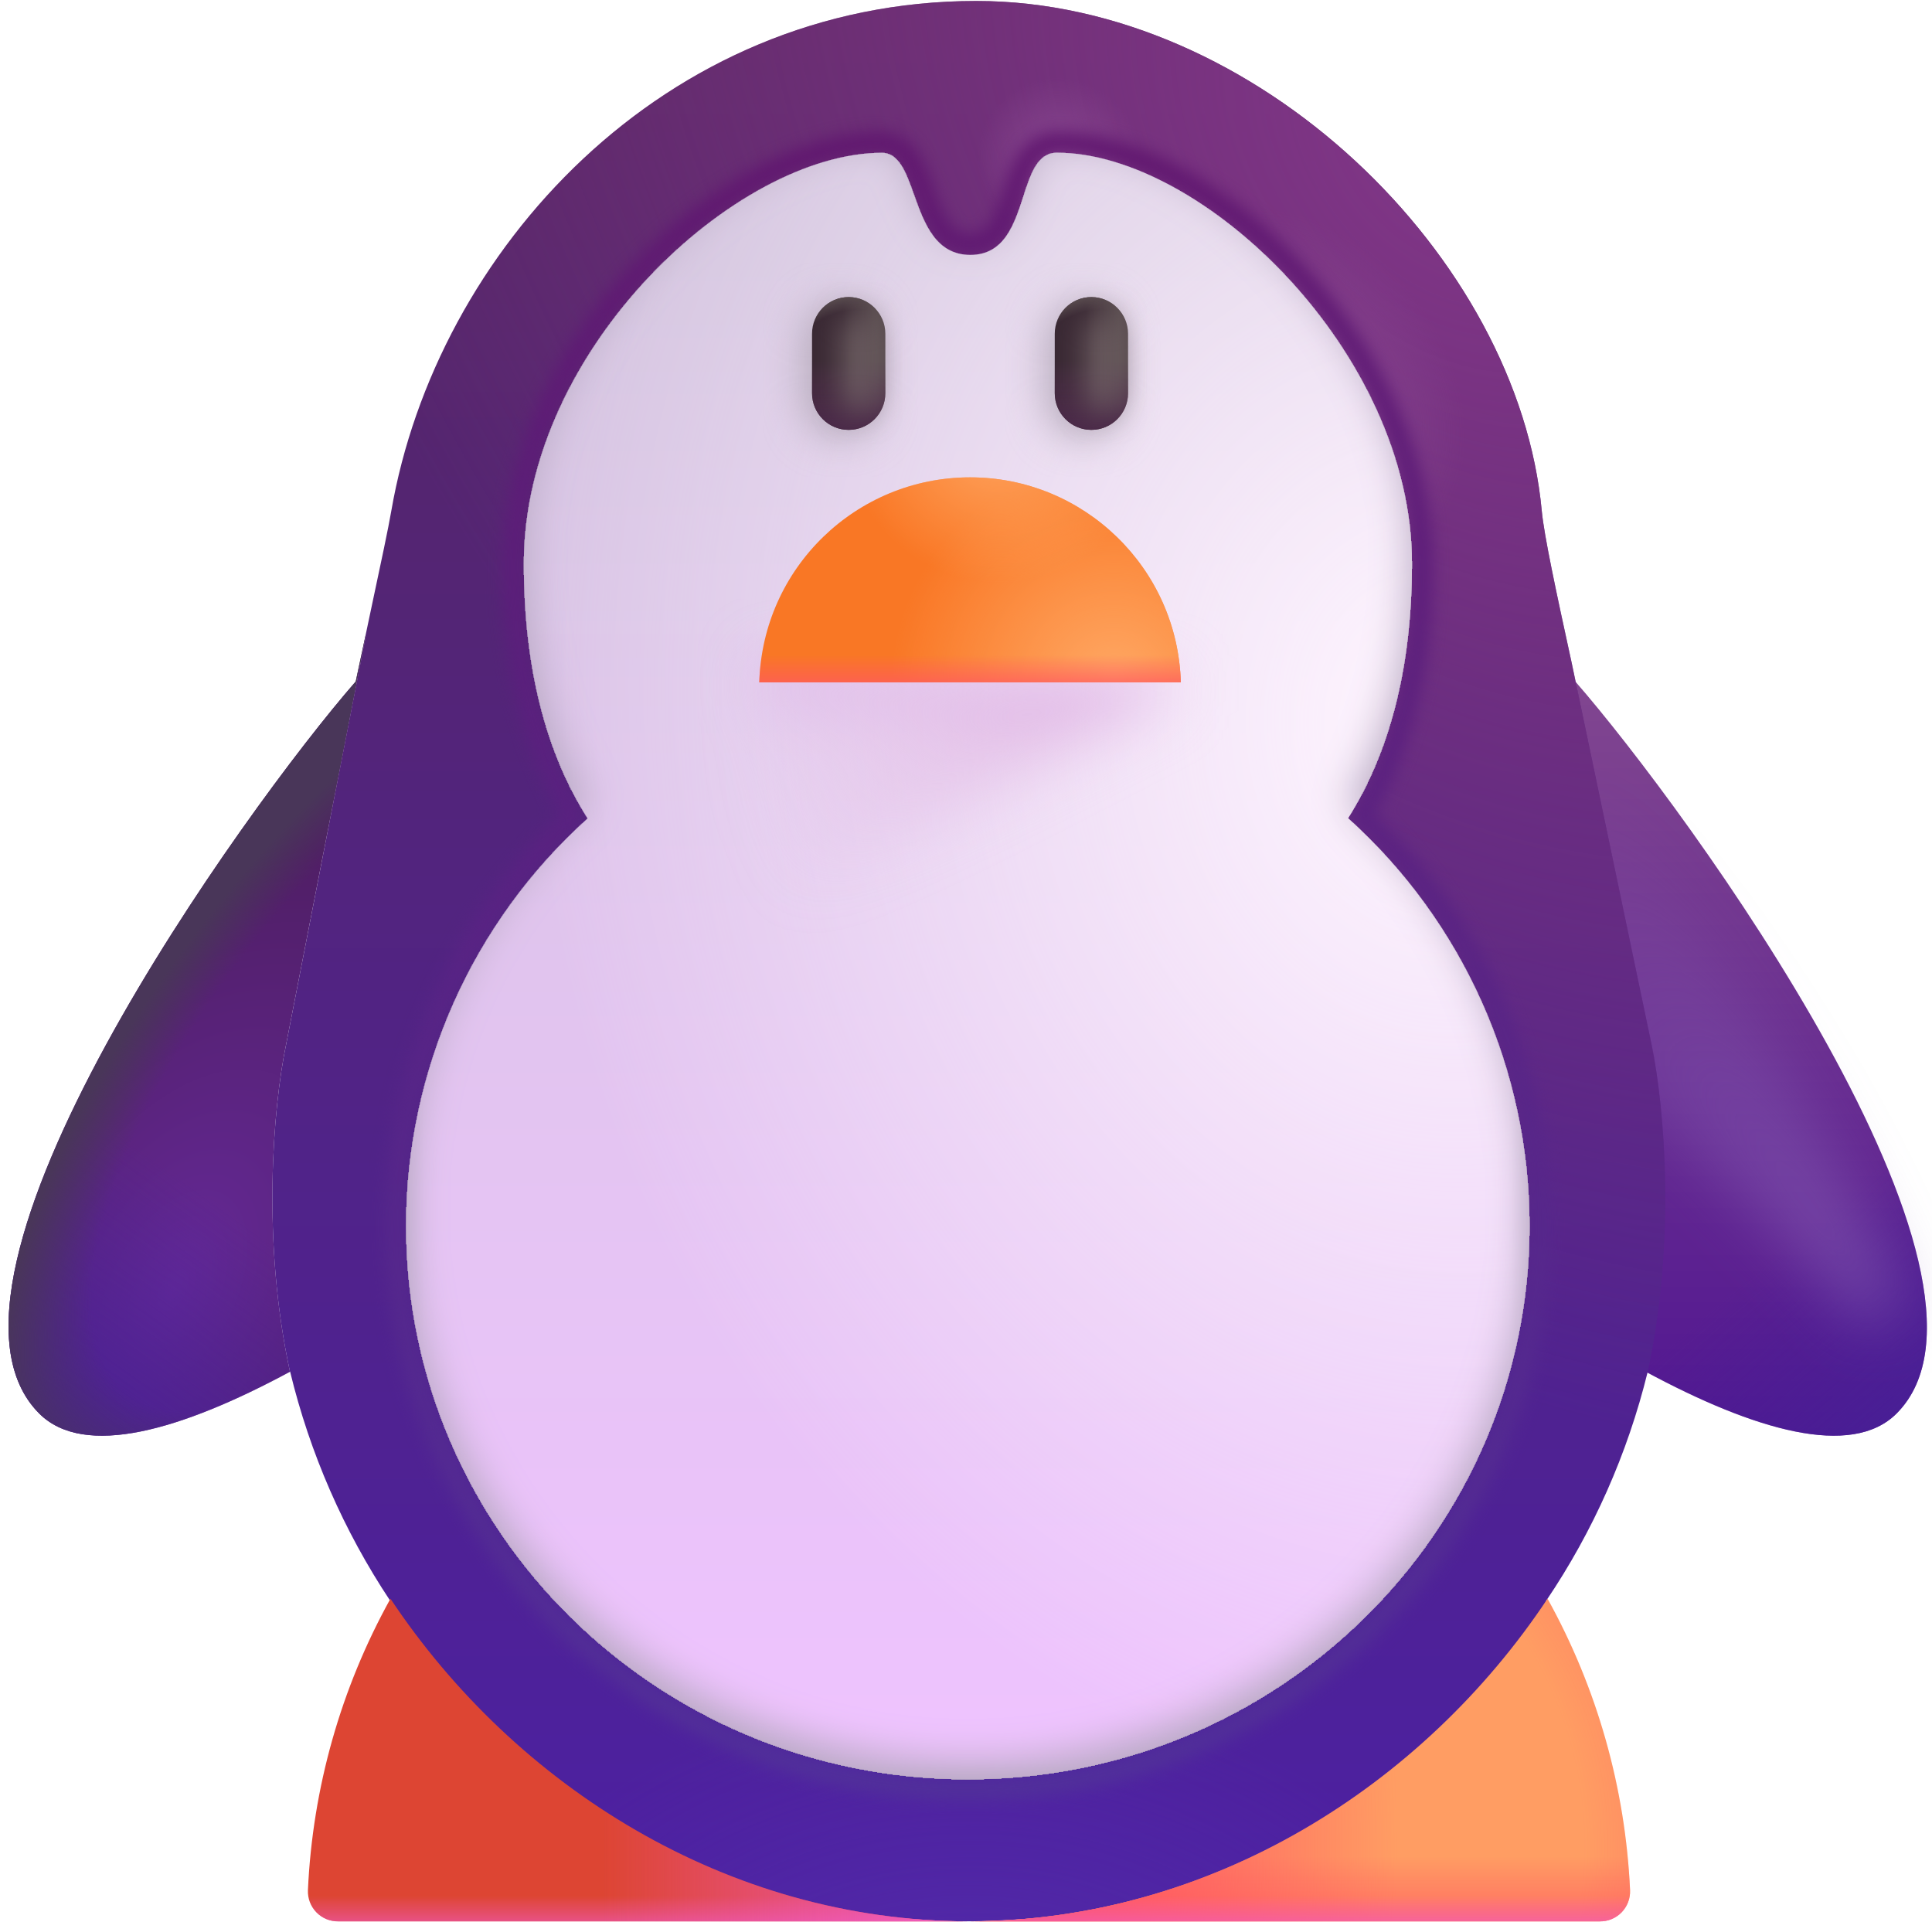
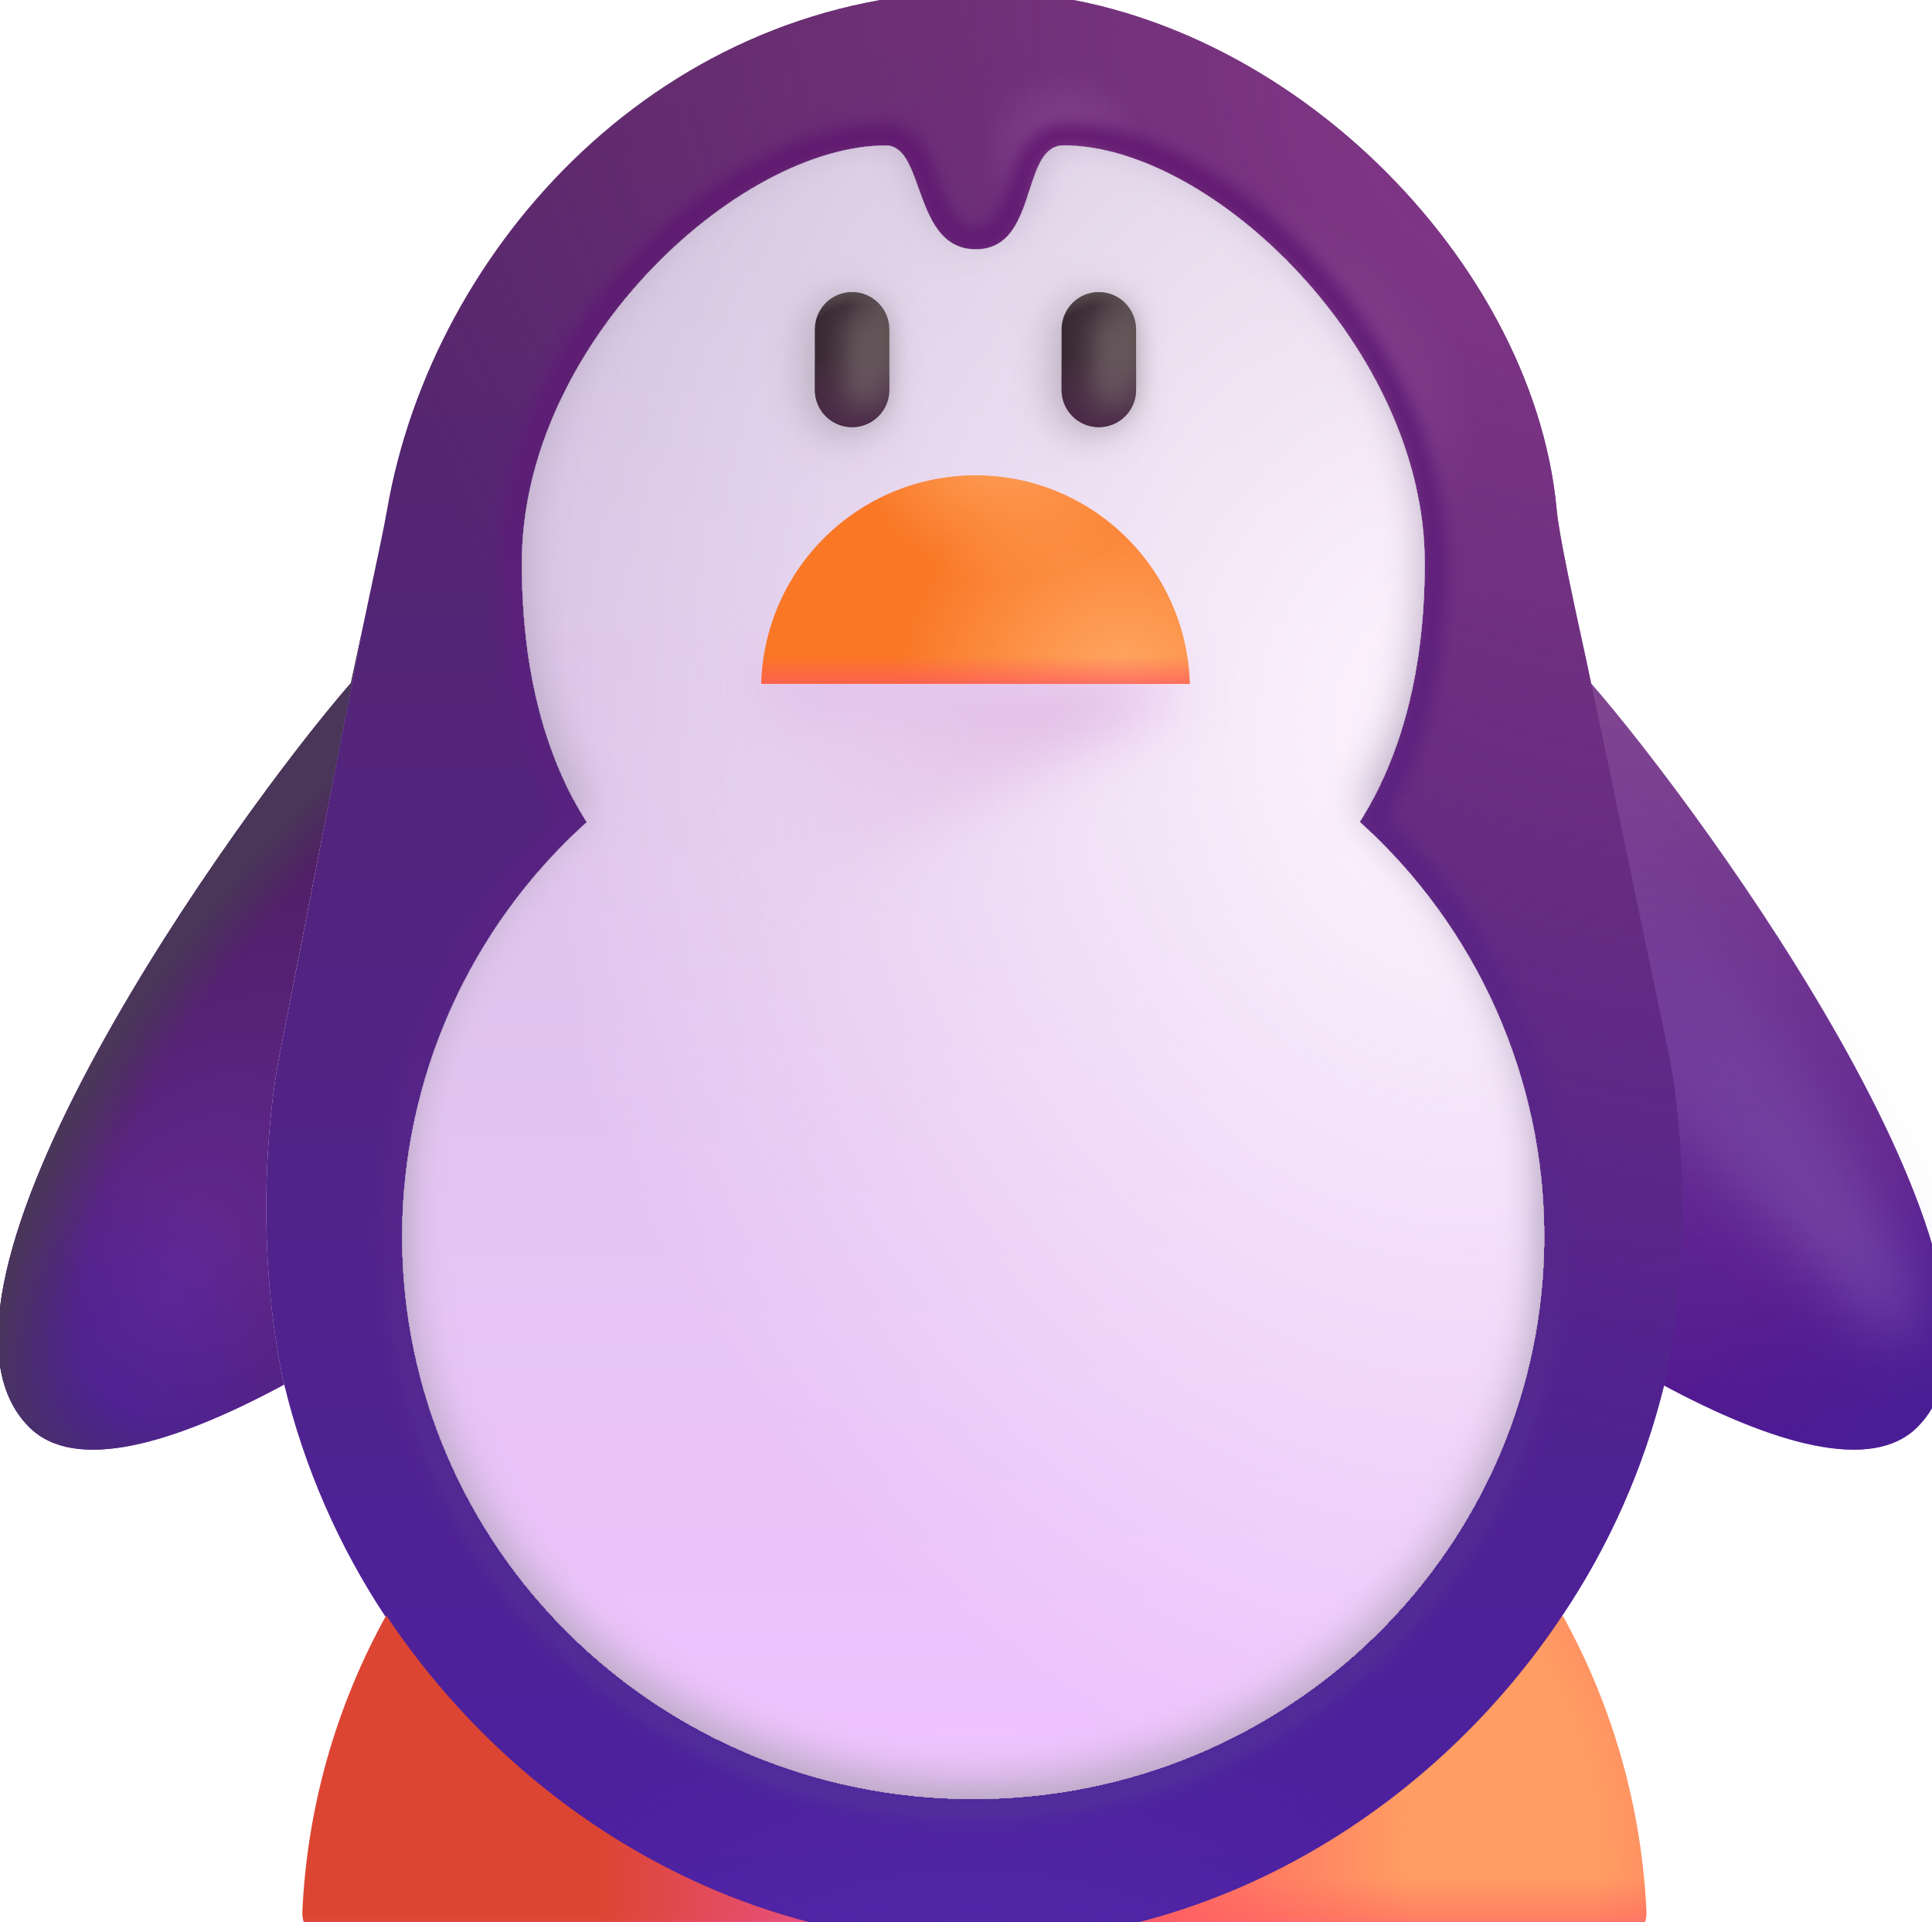
- <svg xmlns="http://www.w3.org/2000/svg" viewBox="4.00 6.12 23.88 23.75">
+ <svg xmlns="http://www.w3.org/2000/svg" viewBox="4.13 6.24 23.49 23.36">
  <g fill="none">
    <path fill="url(#penguin-iwycgOd)" d="M7.584 23.075c-1.34.722-2.542 1.073-3.099.516c-1.651-1.65 2.542-7.477 3.912-9.048l.12-.564h.004l-.984 5.047c-.165.793-.3 2.445.047 4.049" />
    <path fill="url(#penguin-i8681Rh)" d="M7.584 23.075c-1.34.722-2.542 1.073-3.099.516c-1.651-1.65 2.542-7.477 3.912-9.048l.12-.564h.004l-.984 5.047c-.165.793-.3 2.445.047 4.049" />
    <path fill="url(#penguin-iWxFlQc)" d="M7.584 23.075c-1.34.722-2.542 1.073-3.099.516c-1.651-1.65 2.542-7.477 3.912-9.048l.12-.564h.004l-.984 5.047c-.165.793-.3 2.445.047 4.049" />
    <path fill="url(#penguin-iWZcHrB)" d="M24.342 23.075c1.341.722 2.543 1.073 3.1.516c1.65-1.65-2.6-7.477-3.971-9.048c.07.394.774 3.74.919 4.483c.164.793.3 2.445-.048 4.049" />
    <path fill="url(#penguin-iiRdRto)" d="M24.342 23.075c1.341.722 2.543 1.073 3.1.516c1.65-1.65-2.6-7.477-3.971-9.048c.07.394.774 3.74.919 4.483c.164.793.3 2.445-.048 4.049" />
    <g filter="url(#penguin-i3OXTTi)">
      <path fill="url(#penguin-iMEN6ic)" fill-opacity=".75" d="M27.425 22.142c-1.088-2.856-3.33-5.85-4.185-6.897l-.531 3.313c.845.496 2.955 2.395 4.277 3.828c.186.202.536.013.438-.244" />
    </g>
    <path fill="url(#penguin-iBL3wzc)" d="M16.067 6.132c3.46 0 6.702 3.17 6.99 6.306c.028.298.176.99.37 1.878l.986 4.71c.165.793.301 2.448-.048 4.053a8.8 8.8 0 0 1-1.253 2.825l-.264 3.068s-5.133.922-6.995.895c-1.784-.025-6.72-.895-6.72-.895l-.311-3.068a8.9 8.9 0 0 1-1.236-2.83h-.002c-.348-1.603-.212-3.256-.047-4.048l.984-5.046l-.004-.001l.076-.36c.119-.557.208-.977.243-1.181c.553-3.207 3.363-6.306 7.23-6.306" />
    <path fill="url(#penguin-iPfwUee)" d="M16.067 6.132c3.46 0 6.702 3.17 6.99 6.306c.028.298.176.99.37 1.878l.986 4.71c.165.793.301 2.448-.048 4.053a8.8 8.8 0 0 1-1.253 2.825l-.264 3.068s-5.133.922-6.995.895c-1.784-.025-6.72-.895-6.72-.895l-.311-3.068a8.9 8.9 0 0 1-1.236-2.83h-.002c-.348-1.603-.212-3.256-.047-4.048l.984-5.046l-.004-.001l.076-.36c.119-.557.208-.977.243-1.181c.553-3.207 3.363-6.306 7.23-6.306" />
    <path fill="url(#penguin-iWTUmPb)" d="M16.067 6.132c3.46 0 6.702 3.17 6.99 6.306c.028.298.176.99.37 1.878l.986 4.71c.165.793.301 2.448-.048 4.053a8.8 8.8 0 0 1-1.253 2.825l-.264 3.068s-5.133.922-6.995.895c-1.784-.025-6.72-.895-6.72-.895l-.311-3.068a8.9 8.9 0 0 1-1.236-2.83h-.002c-.348-1.603-.212-3.256-.047-4.048l.984-5.046l-.004-.001l.076-.36c.119-.557.208-.977.243-1.181c.553-3.207 3.363-6.306 7.23-6.306" />
    <path fill="url(#penguin-iLFJx8d)" d="M16.067 6.132c3.46 0 6.702 3.17 6.99 6.306c.028.298.176.99.37 1.878l.986 4.71c.165.793.301 2.448-.048 4.053a8.8 8.8 0 0 1-1.253 2.825l-.264 3.068s-5.133.922-6.995.895c-1.784-.025-6.72-.895-6.72-.895l-.311-3.068a8.9 8.9 0 0 1-1.236-2.83h-.002c-.348-1.603-.212-3.256-.047-4.048l.984-5.046l-.004-.001l.076-.36c.119-.557.208-.977.243-1.181c.553-3.207 3.363-6.306 7.23-6.306" />
    <path fill="url(#penguin-iHn2Ttc)" d="M16.067 6.132c3.46 0 6.702 3.17 6.99 6.306c.028.298.176.99.37 1.878l.986 4.71c.165.793.301 2.448-.048 4.053a8.8 8.8 0 0 1-1.253 2.825l-.264 3.068s-5.133.922-6.995.895c-1.784-.025-6.72-.895-6.72-.895l-.311-3.068a8.9 8.9 0 0 1-1.236-2.83h-.002c-.348-1.603-.212-3.256-.047-4.048l.984-5.046l-.004-.001l.076-.36c.119-.557.208-.977.243-1.181c.553-3.207 3.363-6.306 7.23-6.306" />
    <g filter="url(#penguin-ismAq7C)">
      <path stroke="url(#penguin-iuDWW6d)" stroke-width=".25" d="M20.822 16.211c.486-.815.756-1.852.756-3.127c0-1.338-.665-2.636-1.552-3.596c-.883-.957-2.01-1.605-2.962-1.605c-.178 0-.293.102-.37.224c-.07.114-.118.262-.162.396l-.003.01c-.057.175-.11.335-.194.454a.39.39 0 0 1-.341.179a.42.42 0 0 1-.362-.19c-.091-.124-.152-.291-.216-.469l-.003-.009a2 2 0 0 0-.166-.38c-.072-.114-.181-.215-.348-.215c-.944 0-2.08.63-2.975 1.58c-.897.953-1.574 2.251-1.574 3.621c0 1.296.273 2.328.752 3.13a6.9 6.9 0 0 0-2.206 5.057c0 3.85 3.166 6.967 7.068 6.967s7.067-3.118 7.067-6.967c0-1.993-.849-3.79-2.209-5.06Z" />
    </g>
    <g filter="url(#penguin-i6O83ad)">
      <path fill="url(#penguin-ilm1Qic)" d="M20.662 16.233c.505-.804.79-1.846.79-3.149c0-2.596-2.585-5.076-4.388-5.076c-.24 0-.324.26-.416.543c-.111.342-.234.72-.654.72c-.43 0-.571-.394-.696-.742c-.098-.275-.186-.52-.399-.52c-1.791 0-4.424 2.416-4.424 5.075c0 1.326.29 2.361.788 3.152A6.78 6.78 0 0 0 9.02 21.27c0 3.778 3.108 6.842 6.943 6.842s6.942-3.064 6.942-6.842a6.78 6.78 0 0 0-2.244-5.038" />
      <path fill="url(#penguin-iIGXl5d)" d="M20.662 16.233c.505-.804.79-1.846.79-3.149c0-2.596-2.585-5.076-4.388-5.076c-.24 0-.324.26-.416.543c-.111.342-.234.72-.654.72c-.43 0-.571-.394-.696-.742c-.098-.275-.186-.52-.399-.52c-1.791 0-4.424 2.416-4.424 5.075c0 1.326.29 2.361.788 3.152A6.78 6.78 0 0 0 9.02 21.27c0 3.778 3.108 6.842 6.943 6.842s6.942-3.064 6.942-6.842a6.78 6.78 0 0 0-2.244-5.038" />
    </g>
    <g filter="url(#penguin-ietrs9c)">
      <path fill="url(#penguin-iJBugKc)" d="m13.385 17.398l5.23-2.844l-5.23-.278z" />
      <path fill="url(#penguin-ixv8mjO)" d="m13.385 17.398l5.23-2.844l-5.23-.278z" />
    </g>
    <path fill="#F97725" d="M13.385 14.554h5.21a2.606 2.606 0 0 0-5.21 0" />
    <path fill="url(#penguin-iR3Mbrb)" d="M13.385 14.554h5.21a2.606 2.606 0 0 0-5.21 0" />
    <path fill="url(#penguin-iWG4Qld)" d="M13.385 14.554h5.21a2.606 2.606 0 0 0-5.21 0" />
    <path fill="url(#penguin-ibzsXVC)" d="M13.385 14.554h5.21a2.606 2.606 0 0 0-5.21 0" />
    <g filter="url(#penguin-immFt0c)">
      <rect width=".906" height="1.641" x="13.935" y="9.87" fill="#B5AABA" rx=".453" />
    </g>
    <g filter="url(#penguin-idOBQXc)">
      <rect width=".906" height="1.641" x="16.936" y="9.87" fill="#B5AABA" rx=".453" />
    </g>
    <rect width=".906" height="1.641" x="14.037" y="9.792" fill="url(#penguin-iit8amc)" rx=".453" />
    <rect width=".906" height="1.641" x="14.037" y="9.792" fill="url(#penguin-ibCbrxb)" rx=".453" />
    <rect width=".906" height="1.641" x="14.037" y="9.792" fill="url(#penguin-iV1Cfsc)" rx=".453" />
    <rect width=".906" height="1.641" x="17.037" y="9.792" fill="url(#penguin-i8L5mcc)" rx=".453" />
    <rect width=".906" height="1.641" x="17.037" y="9.792" fill="url(#penguin-iXNh7Qc)" rx=".453" />
    <rect width=".906" height="1.641" x="17.037" y="9.792" fill="url(#penguin-iad4tOe)" rx=".453" />
    <g filter="url(#penguin-iwIxL4d)">
      <rect width=".32" height="1.197" x="17.451" y="10.014" fill="#76676A" rx=".16" />
    </g>
    <g filter="url(#penguin-iDb2Rib)">
      <rect width=".32" height="1.197" x="14.435" y="10.014" fill="#76676A" rx=".16" />
    </g>
    <path fill="#FF9D63" d="M15.99 29.868h7.782a.37.37 0 0 0 .376-.385a8.2 8.2 0 0 0-1.02-3.603c-1.541 2.315-4.16 3.98-7.138 3.988" />
    <path fill="url(#penguin-i64BSVb)" d="M15.99 29.868h7.782a.37.37 0 0 0 .376-.385a8.2 8.2 0 0 0-1.02-3.603c-1.541 2.315-4.16 3.98-7.138 3.988" />
    <path fill="url(#penguin-iTlIv0d)" d="M15.99 29.868h7.782a.37.37 0 0 0 .376-.385a8.2 8.2 0 0 0-1.02-3.603c-1.541 2.315-4.16 3.98-7.138 3.988" />
    <path fill="url(#penguin-igysgoc)" d="M15.99 29.868h7.782a.37.37 0 0 0 .376-.385a8.2 8.2 0 0 0-1.02-3.603c-1.541 2.315-4.16 3.98-7.138 3.988" />
    <path fill="url(#penguin-ik5GJqe)" d="M15.99 29.868h7.782a.37.37 0 0 0 .376-.385a8.2 8.2 0 0 0-1.02-3.603c-1.541 2.315-4.16 3.98-7.138 3.988" />
    <path fill="#DD4533" d="M15.964 29.868H8.182a.37.37 0 0 1-.376-.385a8.2 8.2 0 0 1 1.02-3.603c1.541 2.315 4.16 3.98 7.138 3.988" />
    <path fill="url(#penguin-i9SxJge)" d="M15.964 29.868H8.182a.37.37 0 0 1-.376-.385a8.2 8.2 0 0 1 1.02-3.603c1.541 2.315 4.16 3.98 7.138 3.988" />
    <path fill="url(#penguin-ipFDfic)" d="M15.964 29.868H8.182a.37.37 0 0 1-.376-.385a8.2 8.2 0 0 1 1.02-3.603c1.541 2.315 4.16 3.98 7.138 3.988" />
    <defs>
      <linearGradient id="penguin-i8681Rh" x1="4.959" x2="7.24" y1="24.558" y2="21.37" gradientUnits="userSpaceOnUse">
        <stop stop-color="#462096" />
        <stop offset="1" stop-color="#462096" stop-opacity="0" />
      </linearGradient>
      <linearGradient id="penguin-iWZcHrB" x1="25.644" x2="25.644" y1="14.543" y2="23.866" gradientUnits="userSpaceOnUse">
        <stop stop-color="#814690" />
        <stop offset="1" stop-color="#511691" />
      </linearGradient>
      <linearGradient id="penguin-iiRdRto" x1="27.303" x2="25.244" y1="24.589" y2="22.193" gradientUnits="userSpaceOnUse">
        <stop stop-color="#462096" />
        <stop offset="1" stop-color="#462096" stop-opacity="0" />
      </linearGradient>
      <linearGradient id="penguin-iMEN6ic" x1="28.317" x2="23.803" y1="23.37" y2="15.495" gradientUnits="userSpaceOnUse">
        <stop stop-color="#8760B5" />
        <stop offset="1" stop-color="#8760B5" stop-opacity="0" />
      </linearGradient>
      <linearGradient id="penguin-iBL3wzc" x1="15.975" x2="15.975" y1="5.808" y2="29.868" gradientUnits="userSpaceOnUse">
        <stop stop-color="#57275F" />
        <stop offset="1" stop-color="#4C20A3" />
      </linearGradient>
      <linearGradient id="penguin-iuDWW6d" x1="15.964" x2="15.964" y1="8.008" y2="28.113" gradientUnits="userSpaceOnUse">
        <stop stop-color="#60166F" />
        <stop offset="1" stop-color="#51309A" />
      </linearGradient>
      <linearGradient id="penguin-ilm1Qic" x1="15.964" x2="15.964" y1="9.245" y2="28.113" gradientUnits="userSpaceOnUse">
        <stop stop-color="#D4C5DF" />
        <stop offset="1" stop-color="#EFC3FF" />
      </linearGradient>
      <linearGradient id="penguin-iJBugKc" x1="18.24" x2="13.385" y1="14.554" y2="16.429" gradientUnits="userSpaceOnUse">
        <stop stop-color="#E0B4E2" />
        <stop offset="1" stop-color="#E0B4E2" stop-opacity="0" />
      </linearGradient>
      <linearGradient id="penguin-ixv8mjO" x1="16" x2="16" y1="13.933" y2="15.026" gradientUnits="userSpaceOnUse">
        <stop stop-color="#D9A7E6" />
        <stop offset="1" stop-color="#D9A7E6" stop-opacity="0" />
      </linearGradient>
      <linearGradient id="penguin-ibzsXVC" x1="15.99" x2="15.99" y1="14.808" y2="14.214" gradientUnits="userSpaceOnUse">
        <stop offset=".136" stop-color="#FF5762" />
        <stop offset="1" stop-color="#FF5762" stop-opacity="0" />
      </linearGradient>
      <linearGradient id="penguin-iit8amc" x1="14.943" x2="14.419" y1="10.51" y2="10.51" gradientUnits="userSpaceOnUse">
        <stop offset=".225" stop-color="#594C4F" />
        <stop offset="1" stop-color="#392833" />
      </linearGradient>
      <linearGradient id="penguin-ibCbrxb" x1="15.085" x2="15.085" y1="11.356" y2="10.574" gradientUnits="userSpaceOnUse">
        <stop stop-color="#492847" />
        <stop offset="1" stop-color="#552D52" stop-opacity="0" />
      </linearGradient>
      <linearGradient id="penguin-i8L5mcc" x1="17.943" x2="17.419" y1="10.51" y2="10.51" gradientUnits="userSpaceOnUse">
        <stop offset=".225" stop-color="#594C4F" />
        <stop offset="1" stop-color="#392833" />
      </linearGradient>
      <linearGradient id="penguin-iXNh7Qc" x1="18.085" x2="18.085" y1="11.356" y2="10.574" gradientUnits="userSpaceOnUse">
        <stop stop-color="#492847" />
        <stop offset="1" stop-color="#552D52" stop-opacity="0" />
      </linearGradient>
      <linearGradient id="penguin-i64BSVb" x1="20.069" x2="20.069" y1="30.433" y2="29.058" gradientUnits="userSpaceOnUse">
        <stop offset=".136" stop-color="#FF5762" />
        <stop offset="1" stop-color="#FF5762" stop-opacity="0" />
      </linearGradient>
      <linearGradient id="penguin-ik5GJqe" x1="20.069" x2="20.069" y1="30.127" y2="29.436" gradientUnits="userSpaceOnUse">
        <stop stop-color="#F15CC7" />
        <stop offset=".828" stop-color="#F15CC7" stop-opacity="0" />
      </linearGradient>
      <linearGradient id="penguin-i9SxJge" x1="11.884" x2="11.884" y1="30.127" y2="29.436" gradientUnits="userSpaceOnUse">
        <stop stop-color="#F15CC7" />
        <stop offset=".828" stop-color="#F15CC7" stop-opacity="0" />
      </linearGradient>
      <linearGradient id="penguin-ipFDfic" x1="16.521" x2="11.443" y1="29.436" y2="29.436" gradientUnits="userSpaceOnUse">
        <stop stop-color="#F15CC7" />
        <stop offset="1" stop-color="#F15CC7" stop-opacity="0" />
      </linearGradient>
      <radialGradient id="penguin-iwycgOd" cx="0" cy="0" r="1" gradientTransform="rotate(-62.482 21.255 5.963)scale(5.88447 3.37643)" gradientUnits="userSpaceOnUse">
        <stop stop-color="#652998" />
        <stop offset="1" stop-color="#501E65" />
      </radialGradient>
      <radialGradient id="penguin-iWxFlQc" cx="0" cy="0" r="1" gradientTransform="rotate(130.427 .267 11.602)scale(7.30067 3.02415)" gradientUnits="userSpaceOnUse">
        <stop offset=".786" stop-color="#493659" stop-opacity="0" />
        <stop offset="1" stop-color="#493659" />
      </radialGradient>
      <radialGradient id="penguin-iPfwUee" cx="0" cy="0" r="1" gradientTransform="rotate(138.39 9.464 8.207)scale(12.706 18.4562)" gradientUnits="userSpaceOnUse">
        <stop stop-color="#813687" />
        <stop offset="1" stop-color="#813687" stop-opacity="0" />
      </radialGradient>
      <radialGradient id="penguin-iWTUmPb" cx="0" cy="0" r="1" gradientTransform="matrix(0 -5.8125 7.20261 0 15.975 32.808)" gradientUnits="userSpaceOnUse">
        <stop stop-color="#552EAA" />
        <stop offset="1" stop-color="#552EAA" stop-opacity="0" />
      </radialGradient>
      <radialGradient id="penguin-iLFJx8d" cx="0" cy="0" r="1" gradientTransform="matrix(.79687 .64062 -.62073 .77212 17.084 8.089)" gradientUnits="userSpaceOnUse">
        <stop stop-color="#884790" />
        <stop offset="1" stop-color="#884790" stop-opacity="0" />
      </radialGradient>
      <radialGradient id="penguin-iHn2Ttc" cx="0" cy="0" r="1" gradientTransform="matrix(1.5 -1.0625 1.40213 1.97948 20.053 10.933)" gradientUnits="userSpaceOnUse">
        <stop stop-color="#884790" />
        <stop offset="1" stop-color="#884790" stop-opacity="0" />
      </radialGradient>
      <radialGradient id="penguin-iIGXl5d" cx="0" cy="0" r="1" gradientTransform="rotate(171.69 10.35 8.383)scale(11.2431 13.4274)" gradientUnits="userSpaceOnUse">
        <stop stop-color="#FFF6FF" />
        <stop offset="1" stop-color="#FFF6FF" stop-opacity="0" />
      </radialGradient>
      <radialGradient id="penguin-iR3Mbrb" cx="0" cy="0" r="1" gradientTransform="matrix(-2.75 0 0 -2.69572 17.771 14.554)" gradientUnits="userSpaceOnUse">
        <stop stop-color="#FFA864" />
        <stop offset="1" stop-color="#FFA864" stop-opacity="0" />
      </radialGradient>
      <radialGradient id="penguin-iWG4Qld" cx="0" cy="0" r="1" gradientTransform="rotate(106.025 3.889 11.864)scale(1.92439 1.93572)" gradientUnits="userSpaceOnUse">
        <stop stop-color="#FFA864" />
        <stop offset="1" stop-color="#FFA864" stop-opacity="0" />
      </radialGradient>
      <radialGradient id="penguin-iV1Cfsc" cx="0" cy="0" r="1" gradientTransform="matrix(-.27066 -.92835 1.08552 -.31648 14.587 10.741)" gradientUnits="userSpaceOnUse">
        <stop offset=".814" stop-color="#594C4F" stop-opacity="0" />
        <stop offset="1" stop-color="#594C4F" />
      </radialGradient>
      <radialGradient id="penguin-iad4tOe" cx="0" cy="0" r="1" gradientTransform="matrix(-.27066 -.92835 1.08552 -.31648 17.587 10.742)" gradientUnits="userSpaceOnUse">
        <stop offset=".814" stop-color="#594C4F" stop-opacity="0" />
        <stop offset="1" stop-color="#594C4F" />
      </radialGradient>
      <radialGradient id="penguin-iTlIv0d" cx="0" cy="0" r="1" gradientTransform="matrix(4.25 0 0 8.69274 17.021 28.933)" gradientUnits="userSpaceOnUse">
        <stop offset=".136" stop-color="#FF5762" />
        <stop offset="1" stop-color="#FF5762" stop-opacity="0" />
      </radialGradient>
      <radialGradient id="penguin-igysgoc" cx="0" cy="0" r="1" gradientTransform="matrix(8.4375 0 0 8.1987 18.615 28.933)" gradientUnits="userSpaceOnUse">
        <stop offset=".587" stop-color="#FF5762" stop-opacity="0" />
        <stop offset="1" stop-color="#FF5762" />
      </radialGradient>
      <filter id="penguin-i3OXTTi" width="6.232" height="8.726" x="21.959" y="14.495" color-interpolation-filters="sRGB" filterUnits="userSpaceOnUse">
        <feFlood flood-opacity="0" result="BackgroundImageFix" />
        <feBlend in="SourceGraphic" in2="BackgroundImageFix" result="shape" />
        <feGaussianBlur result="effect1_foregroundBlur_28327_4875" stdDeviation=".375" />
      </filter>
      <filter id="penguin-ismAq7C" width="14.785" height="21.005" x="8.571" y="7.558" color-interpolation-filters="sRGB" filterUnits="userSpaceOnUse">
        <feFlood flood-opacity="0" result="BackgroundImageFix" />
        <feBlend in="SourceGraphic" in2="BackgroundImageFix" result="shape" />
        <feGaussianBlur result="effect1_foregroundBlur_28327_4875" stdDeviation=".1" />
      </filter>
      <filter id="penguin-i6O83ad" width="13.885" height="20.305" x="9.021" y="7.808" color-interpolation-filters="sRGB" filterUnits="userSpaceOnUse">
        <feFlood flood-opacity="0" result="BackgroundImageFix" />
        <feBlend in="SourceGraphic" in2="BackgroundImageFix" result="shape" />
        <feColorMatrix in="SourceAlpha" result="hardAlpha" values="0 0 0 0 0 0 0 0 0 0 0 0 0 0 0 0 0 0 127 0" />
        <feOffset dy="-.2" />
        <feGaussianBlur stdDeviation=".25" />
        <feComposite in2="hardAlpha" k2="-1" k3="1" operator="arithmetic" />
        <feColorMatrix values="0 0 0 0 0.712 0 0 0 0 0.657 0 0 0 0 0.754 0 0 0 1 0" />
        <feBlend in2="shape" result="effect1_innerShadow_28327_4875" />
      </filter>
      <filter id="penguin-ietrs9c" width="6.73" height="4.621" x="12.635" y="13.526" color-interpolation-filters="sRGB" filterUnits="userSpaceOnUse">
        <feFlood flood-opacity="0" result="BackgroundImageFix" />
        <feBlend in="SourceGraphic" in2="BackgroundImageFix" result="shape" />
        <feGaussianBlur result="effect1_foregroundBlur_28327_4875" stdDeviation=".375" />
      </filter>
      <filter id="penguin-immFt0c" width="1.906" height="2.641" x="13.435" y="9.37" color-interpolation-filters="sRGB" filterUnits="userSpaceOnUse">
        <feFlood flood-opacity="0" result="BackgroundImageFix" />
        <feBlend in="SourceGraphic" in2="BackgroundImageFix" result="shape" />
        <feGaussianBlur result="effect1_foregroundBlur_28327_4875" stdDeviation=".25" />
      </filter>
      <filter id="penguin-idOBQXc" width="1.906" height="2.641" x="16.436" y="9.37" color-interpolation-filters="sRGB" filterUnits="userSpaceOnUse">
        <feFlood flood-opacity="0" result="BackgroundImageFix" />
        <feBlend in="SourceGraphic" in2="BackgroundImageFix" result="shape" />
        <feGaussianBlur result="effect1_foregroundBlur_28327_4875" stdDeviation=".25" />
      </filter>
      <filter id="penguin-iwIxL4d" width="1.12" height="1.997" x="17.051" y="9.614" color-interpolation-filters="sRGB" filterUnits="userSpaceOnUse">
        <feFlood flood-opacity="0" result="BackgroundImageFix" />
        <feBlend in="SourceGraphic" in2="BackgroundImageFix" result="shape" />
        <feGaussianBlur result="effect1_foregroundBlur_28327_4875" stdDeviation=".2" />
      </filter>
      <filter id="penguin-iDb2Rib" width="1.12" height="1.997" x="14.036" y="9.614" color-interpolation-filters="sRGB" filterUnits="userSpaceOnUse">
        <feFlood flood-opacity="0" result="BackgroundImageFix" />
        <feBlend in="SourceGraphic" in2="BackgroundImageFix" result="shape" />
        <feGaussianBlur result="effect1_foregroundBlur_28327_4875" stdDeviation=".2" />
      </filter>
    </defs>
  </g>
</svg>
